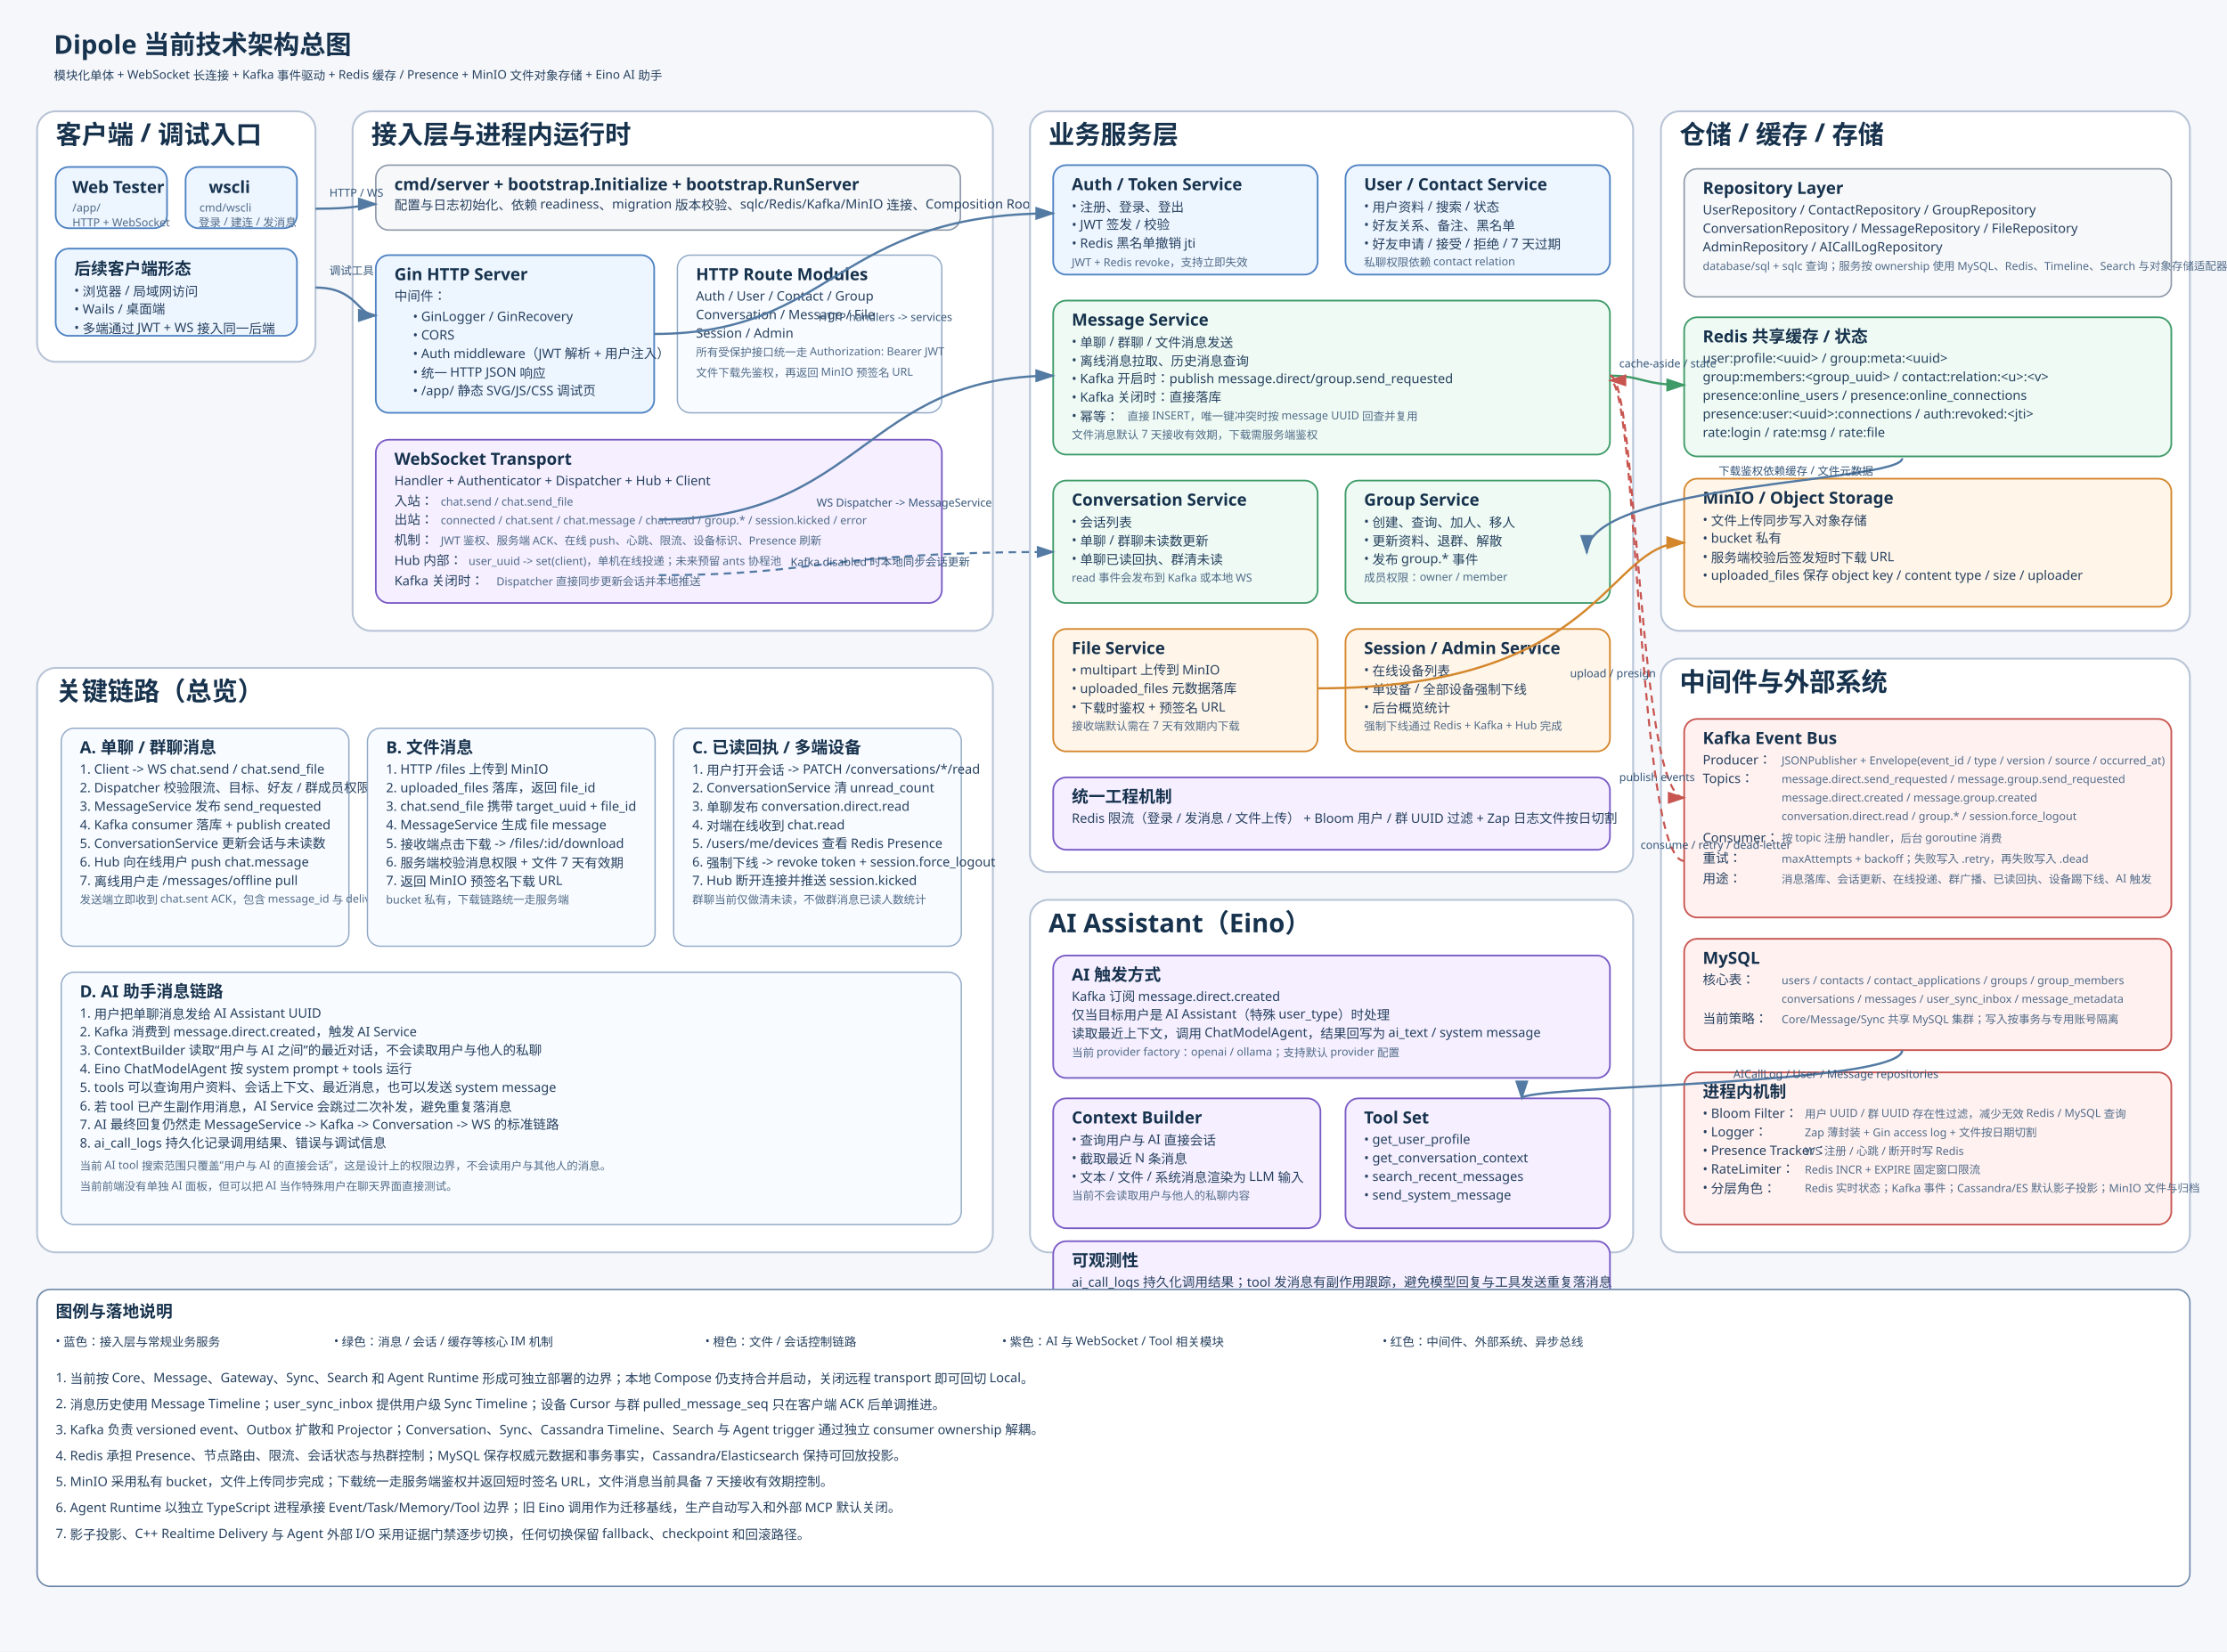
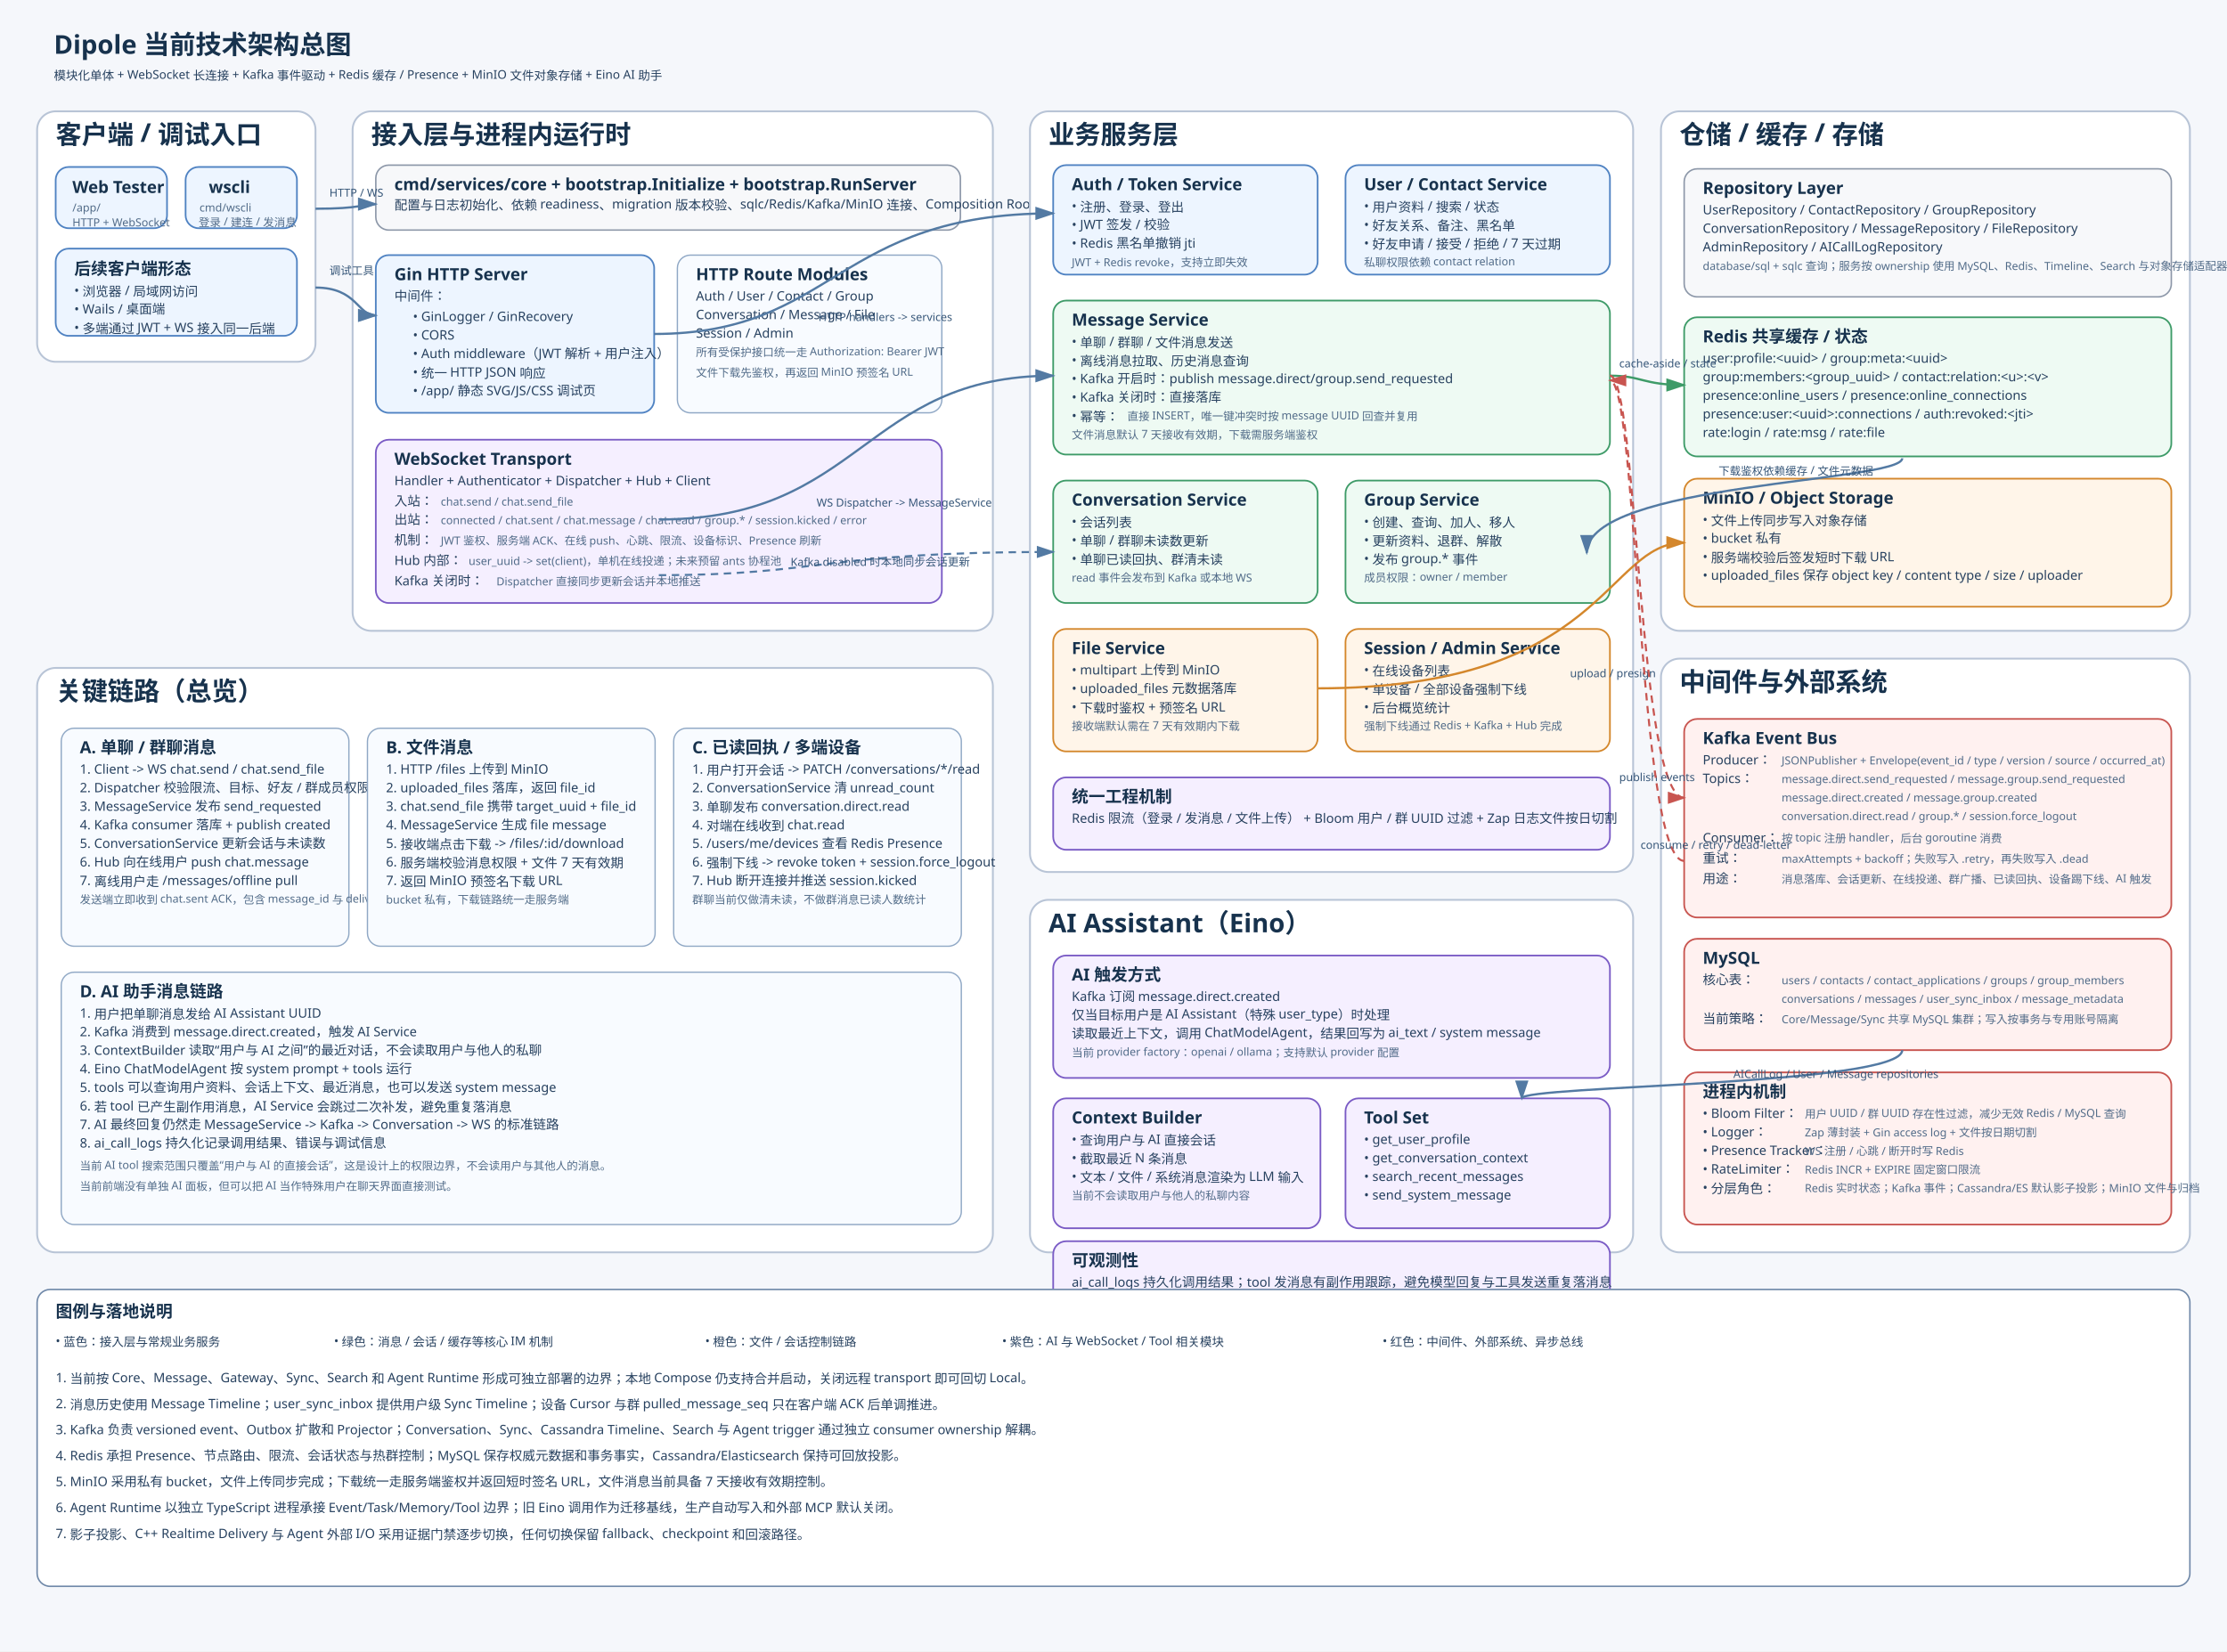
<svg xmlns="http://www.w3.org/2000/svg" width="2400" height="1780" viewBox="0 0 2400 1780" role="img" aria-labelledby="title desc">
  <defs>
    <style>
      .bg { fill: #f5f7fb; }
      .panel { fill: #ffffff; stroke: #b8c4d6; stroke-width: 2; rx: 20; ry: 20; }
      .panel-title { font: 700 28px 'IBM Plex Sans', 'Noto Sans SC', sans-serif; fill: #17324d; }
      .box { fill: #ffffff; stroke: #6f88a8; stroke-width: 1.6; rx: 14; ry: 14; }
      .box-soft { fill: #f8fbff; stroke: #90a8c5; stroke-width: 1.4; rx: 14; ry: 14; }
      .box-blue { fill: #edf5ff; stroke: #4f82c2; stroke-width: 1.8; rx: 14; ry: 14; }
      .box-green { fill: #eefaf3; stroke: #3e9b68; stroke-width: 1.8; rx: 14; ry: 14; }
      .box-orange { fill: #fff5e9; stroke: #d4872c; stroke-width: 1.8; rx: 14; ry: 14; }
      .box-purple { fill: #f5efff; stroke: #7a5bc5; stroke-width: 1.8; rx: 14; ry: 14; }
      .box-red { fill: #fff1f0; stroke: #c85550; stroke-width: 1.8; rx: 14; ry: 14; }
      .box-gray { fill: #f7f8fa; stroke: #8c97a8; stroke-width: 1.6; rx: 14; ry: 14; }
      .title { font: 700 18px 'IBM Plex Sans', 'Noto Sans SC', sans-serif; fill: #17324d; }
      .text { font: 14px 'IBM Plex Sans', 'Noto Sans SC', sans-serif; fill: #27415f; }
      .tiny { font: 12px 'IBM Plex Sans', 'Noto Sans SC', sans-serif; fill: #516b88; }
      .legend { font: 13px 'IBM Plex Sans', 'Noto Sans SC', sans-serif; fill: #27415f; }
      .arrow { stroke: #537aa3; stroke-width: 2.4; fill: none; marker-end: url(#arrowHead); }
      .arrow-dashed { stroke: #537aa3; stroke-width: 2.2; fill: none; stroke-dasharray: 8 6; marker-end: url(#arrowHead); }
      .arrow-green { stroke: #3e9b68; stroke-width: 2.4; fill: none; marker-end: url(#arrowHeadGreen); }
      .arrow-orange { stroke: #d4872c; stroke-width: 2.4; fill: none; marker-end: url(#arrowHeadOrange); }
      .arrow-red { stroke: #c85550; stroke-width: 2.2; fill: none; stroke-dasharray: 8 6; marker-end: url(#arrowHeadRed); }
      .connector-label { font: 12px 'IBM Plex Sans', 'Noto Sans SC', sans-serif; fill: #365678; }
    </style>
    <marker id="arrowHead" markerWidth="10" markerHeight="10" refX="8" refY="3" orient="auto">
      <path d="M0,0 L0,6 L9,3 z" fill="#537aa3" />
    </marker>
    <marker id="arrowHeadGreen" markerWidth="10" markerHeight="10" refX="8" refY="3" orient="auto">
      <path d="M0,0 L0,6 L9,3 z" fill="#3e9b68" />
    </marker>
    <marker id="arrowHeadOrange" markerWidth="10" markerHeight="10" refX="8" refY="3" orient="auto">
      <path d="M0,0 L0,6 L9,3 z" fill="#d4872c" />
    </marker>
    <marker id="arrowHeadRed" markerWidth="10" markerHeight="10" refX="8" refY="3" orient="auto">
      <path d="M0,0 L0,6 L9,3 z" fill="#c85550" />
    </marker>
  </defs>
  <rect class="bg" x="0" y="0" width="2400" height="1780" />
  <text x="58" y="58" class="panel-title">Dipole 当前技术架构总图</text>
  <text x="58" y="86" class="legend">模块化单体 + WebSocket 长连接 + Kafka 事件驱动 + Redis 缓存 / Presence + MinIO 文件对象存储 + Eino AI 助手</text>
  <g>
    <rect class="panel" x="40" y="120" width="300" height="270" />
    <text x="60" y="155" class="panel-title" font-size="22">客户端 / 调试入口</text>
    <rect class="box-blue" x="60" y="180" width="120" height="66" />
    <text x="78" y="208" class="title">Web Tester</text>
    <text x="78" y="228" class="tiny">/app/</text>
    <text x="78" y="244" class="tiny">HTTP + WebSocket</text>
    <rect class="box-blue" x="200" y="180" width="120" height="66" />
    <text x="225" y="208" class="title">wscli</text>
    <text x="215" y="228" class="tiny">cmd/wscli</text>
    <text x="214" y="244" class="tiny">登录 / 建连 / 发消息</text>
    <rect class="box-blue" x="60" y="268" width="260" height="94" />
    <text x="80" y="296" class="title">后续客户端形态</text>
    <text x="80" y="318" class="text">• 浏览器 / 局域网访问</text>
    <text x="80" y="338" class="text">• Wails / 桌面端</text>
    <text x="80" y="358" class="text">• 多端通过 JWT + WS 接入同一后端</text>
  </g>
  <g>
    <rect class="panel" x="380" y="120" width="690" height="560" />
    <text x="400" y="155" class="panel-title">接入层与进程内运行时</text>
    <rect class="box-gray" x="405" y="178" width="630" height="70" />
-     <text x="425" y="205" class="title">cmd/server + bootstrap.Initialize + bootstrap.RunServer</text>
+     <text x="425" y="205" class="title">cmd/services/core + bootstrap.Initialize + bootstrap.RunServer</text>
    <text x="425" y="226" class="text">配置与日志初始化、依赖 readiness、migration 版本校验、sqlc/Redis/Kafka/MinIO 连接、Composition Root 与 Bloom 过滤器预热</text>
    <rect class="box-blue" x="405" y="275" width="300" height="170" />
    <text x="425" y="302" class="title">Gin HTTP Server</text>
    <text x="425" y="324" class="text">中间件：</text>
    <text x="445" y="346" class="text">• GinLogger / GinRecovery</text>
    <text x="445" y="366" class="text">• CORS</text>
    <text x="445" y="386" class="text">• Auth middleware（JWT 解析 + 用户注入）</text>
    <text x="445" y="406" class="text">• 统一 HTTP JSON 响应</text>
    <text x="445" y="426" class="text">• /app/ 静态 SVG/JS/CSS 调试页</text>
    <rect class="box-soft" x="730" y="275" width="285" height="170" />
    <text x="750" y="302" class="title">HTTP Route Modules</text>
    <text x="750" y="324" class="text">Auth / User / Contact / Group</text>
    <text x="750" y="344" class="text">Conversation / Message / File</text>
    <text x="750" y="364" class="text">Session / Admin</text>
    <text x="750" y="384" class="tiny">所有受保护接口统一走 Authorization: Bearer JWT</text>
    <text x="750" y="406" class="tiny">文件下载先鉴权，再返回 MinIO 预签名 URL</text>
    <rect class="box-purple" x="405" y="474" width="610" height="176" />
    <text x="425" y="501" class="title">WebSocket Transport</text>
    <text x="425" y="523" class="text">Handler + Authenticator + Dispatcher + Hub + Client</text>
    <text x="425" y="545" class="text">入站：</text>
    <text x="475" y="545" class="tiny">chat.send / chat.send_file</text>
    <text x="425" y="565" class="text">出站：</text>
    <text x="475" y="565" class="tiny">connected / chat.sent / chat.message / chat.read / group.* / session.kicked / error</text>
    <text x="425" y="587" class="text">机制：</text>
    <text x="475" y="587" class="tiny">JWT 鉴权、服务端 ACK、在线 push、心跳、限流、设备标识、Presence 刷新</text>
    <text x="425" y="609" class="text">Hub 内部：</text>
    <text x="505" y="609" class="tiny">user_uuid -&gt; set(client)，单机在线投递；未来预留 ants 协程池</text>
    <text x="425" y="631" class="text">Kafka 关闭时：</text>
    <text x="535" y="631" class="tiny">Dispatcher 直接同步更新会话并本地推送</text>
  </g>
  <g>
    <rect class="panel" x="1110" y="120" width="650" height="820" />
    <text x="1130" y="155" class="panel-title">业务服务层</text>
    <rect class="box-blue" x="1135" y="178" width="285" height="118" />
    <text x="1155" y="205" class="title">Auth / Token Service</text>
    <text x="1155" y="227" class="text">• 注册、登录、登出</text>
    <text x="1155" y="247" class="text">• JWT 签发 / 校验</text>
    <text x="1155" y="267" class="text">• Redis 黑名单撤销 jti</text>
    <text x="1155" y="287" class="tiny">JWT + Redis revoke，支持立即失效</text>
    <rect class="box-blue" x="1450" y="178" width="285" height="118" />
    <text x="1470" y="205" class="title">User / Contact Service</text>
    <text x="1470" y="227" class="text">• 用户资料 / 搜索 / 状态</text>
    <text x="1470" y="247" class="text">• 好友关系、备注、黑名单</text>
    <text x="1470" y="267" class="text">• 好友申请 / 接受 / 拒绝 / 7 天过期</text>
    <text x="1470" y="287" class="tiny">私聊权限依赖 contact relation</text>
    <rect class="box-green" x="1135" y="324" width="600" height="166" />
    <text x="1155" y="351" class="title">Message Service</text>
    <text x="1155" y="373" class="text">• 单聊 / 群聊 / 文件消息发送</text>
    <text x="1155" y="393" class="text">• 离线消息拉取、历史消息查询</text>
    <text x="1155" y="413" class="text">• Kafka 开启时：publish message.direct/group.send_requested</text>
    <text x="1155" y="433" class="text">• Kafka 关闭时：直接落库</text>
    <text x="1155" y="453" class="text">• 幂等：</text>
    <text x="1215" y="453" class="tiny">直接 INSERT，唯一键冲突时按 message UUID 回查并复用</text>
    <text x="1155" y="473" class="tiny">文件消息默认 7 天接收有效期，下载需服务端鉴权</text>
    <rect class="box-green" x="1135" y="518" width="285" height="132" />
    <text x="1155" y="545" class="title">Conversation Service</text>
    <text x="1155" y="567" class="text">• 会话列表</text>
    <text x="1155" y="587" class="text">• 单聊 / 群聊未读数更新</text>
    <text x="1155" y="607" class="text">• 单聊已读回执、群清未读</text>
    <text x="1155" y="627" class="tiny">read 事件会发布到 Kafka 或本地 WS</text>
    <rect class="box-green" x="1450" y="518" width="285" height="132" />
    <text x="1470" y="545" class="title">Group Service</text>
    <text x="1470" y="567" class="text">• 创建、查询、加人、移人</text>
    <text x="1470" y="587" class="text">• 更新资料、退群、解散</text>
    <text x="1470" y="607" class="text">• 发布 group.* 事件</text>
    <text x="1470" y="627" class="tiny">成员权限：owner / member</text>
    <rect class="box-orange" x="1135" y="678" width="285" height="132" />
    <text x="1155" y="705" class="title">File Service</text>
    <text x="1155" y="727" class="text">• multipart 上传到 MinIO</text>
    <text x="1155" y="747" class="text">• uploaded_files 元数据落库</text>
    <text x="1155" y="767" class="text">• 下载时鉴权 + 预签名 URL</text>
    <text x="1155" y="787" class="tiny">接收端默认需在 7 天有效期内下载</text>
    <rect class="box-orange" x="1450" y="678" width="285" height="132" />
    <text x="1470" y="705" class="title">Session / Admin Service</text>
    <text x="1470" y="727" class="text">• 在线设备列表</text>
    <text x="1470" y="747" class="text">• 单设备 / 全部设备强制下线</text>
    <text x="1470" y="767" class="text">• 后台概览统计</text>
    <text x="1470" y="787" class="tiny">强制下线通过 Redis + Kafka + Hub 完成</text>
    <rect class="box-purple" x="1135" y="838" width="600" height="78" />
    <text x="1155" y="865" class="title">统一工程机制</text>
    <text x="1155" y="887" class="text">Redis 限流（登录 / 发消息 / 文件上传） + Bloom 用户 / 群 UUID 过滤 + Zap 日志文件按日切割</text>
  </g>
  <g>
    <rect class="panel" x="1110" y="970" width="650" height="380" />
    <text x="1130" y="1005" class="panel-title">AI Assistant（Eino）</text>
    <rect class="box-purple" x="1135" y="1030" width="600" height="132" />
    <text x="1155" y="1057" class="title">AI 触发方式</text>
    <text x="1155" y="1079" class="text">Kafka 订阅 message.direct.created</text>
    <text x="1155" y="1099" class="text">仅当目标用户是 AI Assistant（特殊 user_type）时处理</text>
    <text x="1155" y="1119" class="text">读取最近上下文，调用 ChatModelAgent，结果回写为 ai_text / system message</text>
    <text x="1155" y="1139" class="tiny">当前 provider factory：openai / ollama；支持默认 provider 配置</text>
    <rect class="box-purple" x="1135" y="1184" width="288" height="140" />
    <text x="1155" y="1211" class="title">Context Builder</text>
    <text x="1155" y="1233" class="text">• 查询用户与 AI 直接会话</text>
    <text x="1155" y="1253" class="text">• 截取最近 N 条消息</text>
    <text x="1155" y="1273" class="text">• 文本 / 文件 / 系统消息渲染为 LLM 输入</text>
    <text x="1155" y="1293" class="tiny">当前不会读取用户与他人的私聊内容</text>
    <rect class="box-purple" x="1450" y="1184" width="285" height="140" />
    <text x="1470" y="1211" class="title">Tool Set</text>
    <text x="1470" y="1233" class="text">• get_user_profile</text>
    <text x="1470" y="1253" class="text">• get_conversation_context</text>
    <text x="1470" y="1273" class="text">• search_recent_messages</text>
    <text x="1470" y="1293" class="text">• send_system_message</text>
    <rect class="box-purple" x="1135" y="1338" width="600" height="72" />
    <text x="1155" y="1365" class="title">可观测性</text>
    <text x="1155" y="1387" class="text">ai_call_logs 持久化调用结果；tool 发消息有副作用跟踪，避免模型回复与工具发送重复落消息</text>
  </g>
  <g>
    <rect class="panel" x="1790" y="120" width="570" height="560" />
    <text x="1810" y="155" class="panel-title">仓储 / 缓存 / 存储</text>
    <rect class="box-gray" x="1815" y="182" width="525" height="138" />
    <text x="1835" y="209" class="title">Repository Layer</text>
    <text x="1835" y="231" class="text">UserRepository / ContactRepository / GroupRepository</text>
    <text x="1835" y="251" class="text">ConversationRepository / MessageRepository / FileRepository</text>
    <text x="1835" y="271" class="text">AdminRepository / AICallLogRepository</text>
    <text x="1835" y="291" class="tiny">database/sql + sqlc 查询；服务按 ownership 使用 MySQL、Redis、Timeline、Search 与对象存储适配器</text>
    <rect class="box-green" x="1815" y="342" width="525" height="150" />
    <text x="1835" y="369" class="title">Redis 共享缓存 / 状态</text>
    <text x="1835" y="391" class="text">user:profile:&lt;uuid&gt; / group:meta:&lt;uuid&gt;</text>
    <text x="1835" y="411" class="text">group:members:&lt;group_uuid&gt; / contact:relation:&lt;u&gt;:&lt;v&gt;</text>
    <text x="1835" y="431" class="text">presence:online_users / presence:online_connections</text>
    <text x="1835" y="451" class="text">presence:user:&lt;uuid&gt;:connections / auth:revoked:&lt;jti&gt;</text>
    <text x="1835" y="471" class="text">rate:login / rate:msg / rate:file</text>
    <rect class="box-orange" x="1815" y="516" width="525" height="138" />
    <text x="1835" y="543" class="title">MinIO / Object Storage</text>
    <text x="1835" y="565" class="text">• 文件上传同步写入对象存储</text>
    <text x="1835" y="585" class="text">• bucket 私有</text>
    <text x="1835" y="605" class="text">• 服务端校验后签发短时下载 URL</text>
    <text x="1835" y="625" class="text">• uploaded_files 保存 object key / content type / size / uploader</text>
  </g>
  <g>
    <rect class="panel" x="1790" y="710" width="570" height="640" />
    <text x="1810" y="745" class="panel-title">中间件与外部系统</text>
    <rect class="box-red" x="1815" y="775" width="525" height="214" />
    <text x="1835" y="802" class="title">Kafka Event Bus</text>
    <text x="1835" y="824" class="text">Producer：</text>
    <text x="1920" y="824" class="tiny">JSONPublisher + Envelope(event_id / type / version / source / occurred_at)</text>
    <text x="1835" y="844" class="text">Topics：</text>
    <text x="1920" y="844" class="tiny">message.direct.send_requested / message.group.send_requested</text>
    <text x="1920" y="864" class="tiny">message.direct.created / message.group.created</text>
    <text x="1920" y="884" class="tiny">conversation.direct.read / group.* / session.force_logout</text>
    <text x="1835" y="908" class="text">Consumer：</text>
    <text x="1920" y="908" class="tiny">按 topic 注册 handler，后台 goroutine 消费</text>
    <text x="1835" y="930" class="text">重试：</text>
    <text x="1920" y="930" class="tiny">maxAttempts + backoff；失败写入 .retry，再失败写入 .dead</text>
    <text x="1835" y="952" class="text">用途：</text>
    <text x="1920" y="952" class="tiny">消息落库、会话更新、在线投递、群广播、已读回执、设备踢下线、AI 触发</text>
    <rect class="box-red" x="1815" y="1012" width="525" height="120" />
    <text x="1835" y="1039" class="title">MySQL</text>
    <text x="1835" y="1061" class="text">核心表：</text>
    <text x="1920" y="1061" class="tiny">users / contacts / contact_applications / groups / group_members</text>
    <text x="1920" y="1081" class="tiny">conversations / messages / user_sync_inbox / message_metadata</text>
    <text x="1835" y="1103" class="text">当前策略：</text>
    <text x="1920" y="1103" class="tiny">Core/Message/Sync 共享 MySQL 集群；写入按事务与专用账号隔离</text>
    <rect class="box-red" x="1815" y="1156" width="525" height="164" />
    <text x="1835" y="1183" class="title">进程内机制</text>
    <text x="1835" y="1205" class="text">• Bloom Filter：</text>
    <text x="1945" y="1205" class="tiny">用户 UUID / 群 UUID 存在性过滤，减少无效 Redis / MySQL 查询</text>
    <text x="1835" y="1225" class="text">• Logger：</text>
    <text x="1945" y="1225" class="tiny">Zap 薄封装 + Gin access log + 文件按日期切割</text>
    <text x="1835" y="1245" class="text">• Presence Tracker：</text>
    <text x="1945" y="1245" class="tiny">WS 注册 / 心跳 / 断开时写 Redis</text>
    <text x="1835" y="1265" class="text">• RateLimiter：</text>
    <text x="1945" y="1265" class="tiny">Redis INCR + EXPIRE 固定窗口限流</text>
    <text x="1835" y="1285" class="text">• 分层角色：</text>
    <text x="1945" y="1285" class="tiny">Redis 实时状态；Kafka 事件；Cassandra/ES 默认影子投影；MinIO 文件与归档</text>
  </g>
  <g>
    <rect class="panel" x="40" y="720" width="1030" height="630" />
    <text x="60" y="755" class="panel-title">关键链路（总览）</text>
    <rect class="box-soft" x="66" y="785" width="310" height="235" />
    <text x="86" y="812" class="title">A. 单聊 / 群聊消息</text>
    <text x="86" y="834" class="text">1. Client -&gt; WS chat.send / chat.send_file</text>
    <text x="86" y="854" class="text">2. Dispatcher 校验限流、目标、好友 / 群成员权限</text>
    <text x="86" y="874" class="text">3. MessageService 发布 send_requested</text>
    <text x="86" y="894" class="text">4. Kafka consumer 落库 + publish created</text>
    <text x="86" y="914" class="text">5. ConversationService 更新会话与未读数</text>
    <text x="86" y="934" class="text">6. Hub 向在线用户 push chat.message</text>
    <text x="86" y="954" class="text">7. 离线用户走 /messages/offline pull</text>
    <text x="86" y="974" class="tiny">发送端立即收到 chat.sent ACK，包含 message_id 与 delivered 标志</text>
    <rect class="box-soft" x="396" y="785" width="310" height="235" />
    <text x="416" y="812" class="title">B. 文件消息</text>
    <text x="416" y="834" class="text">1. HTTP /files 上传到 MinIO</text>
    <text x="416" y="854" class="text">2. uploaded_files 落库，返回 file_id</text>
    <text x="416" y="874" class="text">3. chat.send_file 携带 target_uuid + file_id</text>
    <text x="416" y="894" class="text">4. MessageService 生成 file message</text>
    <text x="416" y="914" class="text">5. 接收端点击下载 -&gt; /files/:id/download</text>
    <text x="416" y="934" class="text">6. 服务端校验消息权限 + 文件 7 天有效期</text>
    <text x="416" y="954" class="text">7. 返回 MinIO 预签名下载 URL</text>
    <text x="416" y="974" class="tiny">bucket 私有，下载链路统一走服务端</text>
    <rect class="box-soft" x="726" y="785" width="310" height="235" />
    <text x="746" y="812" class="title">C. 已读回执 / 多端设备</text>
    <text x="746" y="834" class="text">1. 用户打开会话 -&gt; PATCH /conversations/*/read</text>
    <text x="746" y="854" class="text">2. ConversationService 清 unread_count</text>
    <text x="746" y="874" class="text">3. 单聊发布 conversation.direct.read</text>
    <text x="746" y="894" class="text">4. 对端在线收到 chat.read</text>
    <text x="746" y="914" class="text">5. /users/me/devices 查看 Redis Presence</text>
    <text x="746" y="934" class="text">6. 强制下线 -&gt; revoke token + session.force_logout</text>
    <text x="746" y="954" class="text">7. Hub 断开连接并推送 session.kicked</text>
    <text x="746" y="974" class="tiny">群聊当前仅做清未读，不做群消息已读人数统计</text>
    <rect class="box-soft" x="66" y="1048" width="970" height="272" />
    <text x="86" y="1075" class="title">D. AI 助手消息链路</text>
    <text x="86" y="1097" class="text">1. 用户把单聊消息发给 AI Assistant UUID</text>
    <text x="86" y="1117" class="text">2. Kafka 消费到 message.direct.created，触发 AI Service</text>
    <text x="86" y="1137" class="text">3. ContextBuilder 读取“用户与 AI 之间”的最近对话，不会读取用户与他人的私聊</text>
    <text x="86" y="1157" class="text">4. Eino ChatModelAgent 按 system prompt + tools 运行</text>
    <text x="86" y="1177" class="text">5. tools 可以查询用户资料、会话上下文、最近消息，也可以发送 system message</text>
    <text x="86" y="1197" class="text">6. 若 tool 已产生副作用消息，AI Service 会跳过二次补发，避免重复落消息</text>
    <text x="86" y="1217" class="text">7. AI 最终回复仍然走 MessageService -&gt; Kafka -&gt; Conversation -&gt; WS 的标准链路</text>
    <text x="86" y="1237" class="text">8. ai_call_logs 持久化记录调用结果、错误与调试信息</text>
    <text x="86" y="1261" class="tiny">当前 AI tool 搜索范围只覆盖“用户与 AI 的直接会话”，这是设计上的权限边界，不会读用户与其他人的消息。</text>
    <text x="86" y="1283" class="tiny">当前前端没有单独 AI 面板，但可以把 AI 当作特殊用户在聊天界面直接测试。</text>
  </g>
  <g>
    <path class="arrow" d="M340 225 C390 225, 390 220, 405 220" />
    <text x="355" y="212" class="connector-label">HTTP / WS</text>
    <path class="arrow" d="M340 310 C385 310, 385 340, 405 340" />
    <text x="355" y="296" class="connector-label">调试工具</text>
    <path class="arrow" d="M705 360 C900 360, 900 230, 1135 230" />
    <text x="882" y="346" class="connector-label">HTTP handlers -&gt; services</text>
    <path class="arrow" d="M710 560 C930 560, 930 405, 1135 405" />
    <text x="880" y="546" class="connector-label">WS Dispatcher -&gt; MessageService</text>
    <path class="arrow-dashed" d="M710 620 C885 620, 885 595, 1135 595" />
    <text x="852" y="610" class="connector-label">Kafka disabled 时本地同步会话更新</text>
    <path class="arrow-green" d="M1735 405 C1770 405, 1770 415, 1815 415" />
    <text x="1745" y="396" class="connector-label">cache-aside / state</text>
    <path class="arrow-orange" d="M1420 742 C1730 742, 1730 585, 1815 585" />
    <text x="1692" y="730" class="connector-label">upload / presign</text>
    <path class="arrow-red" d="M1735 405 C1765 405, 1765 860, 1815 860" />
    <text x="1745" y="842" class="connector-label">publish events</text>
    <path class="arrow-red" d="M1815 928 C1765 928, 1765 410, 1735 410" />
    <text x="1768" y="915" class="connector-label">consume / retry / dead-letter</text>
    <path class="arrow" d="M2050 1132 C2050 1170, 1640 1170, 1640 1184" />
    <text x="1868" y="1162" class="connector-label">AICallLog / User / Message repositories</text>
    <path class="arrow" d="M2050 494 C2050 520, 1710 520, 1710 596" />
    <text x="1852" y="512" class="connector-label">下载鉴权依赖缓存 / 文件元数据</text>
  </g>
  <g>
    <rect class="box" x="40" y="1390" width="2320" height="320" />
    <text x="60" y="1420" class="title">图例与落地说明</text>
    <text x="60" y="1450" class="legend">• 蓝色：接入层与常规业务服务</text>
    <text x="360" y="1450" class="legend">• 绿色：消息 / 会话 / 缓存等核心 IM 机制</text>
    <text x="760" y="1450" class="legend">• 橙色：文件 / 会话控制链路</text>
    <text x="1080" y="1450" class="legend">• 紫色：AI 与 WebSocket / Tool 相关模块</text>
    <text x="1490" y="1450" class="legend">• 红色：中间件、外部系统、异步总线</text>
    <text x="60" y="1490" class="text">1. 当前按 Core、Message、Gateway、Sync、Search 和 Agent Runtime 形成可独立部署的边界；本地 Compose 仍支持合并启动，关闭远程 transport 即可回切 Local。</text>
    <text x="60" y="1518" class="text">2. 消息历史使用 Message Timeline；user_sync_inbox 提供用户级 Sync Timeline；设备 Cursor 与群 pulled_message_seq 只在客户端 ACK 后单调推进。</text>
    <text x="60" y="1546" class="text">3. Kafka 负责 versioned event、Outbox 扩散和 Projector；Conversation、Sync、Cassandra Timeline、Search 与 Agent trigger 通过独立 consumer ownership 解耦。</text>
    <text x="60" y="1574" class="text">4. Redis 承担 Presence、节点路由、限流、会话状态与热群控制；MySQL 保存权威元数据和事务事实，Cassandra/Elasticsearch 保持可回放投影。</text>
    <text x="60" y="1602" class="text">5. MinIO 采用私有 bucket，文件上传同步完成；下载统一走服务端鉴权并返回短时签名 URL，文件消息当前具备 7 天接收有效期控制。</text>
    <text x="60" y="1630" class="text">6. Agent Runtime 以独立 TypeScript 进程承接 Event/Task/Memory/Tool 边界；旧 Eino 调用作为迁移基线，生产自动写入和外部 MCP 默认关闭。</text>
    <text x="60" y="1658" class="text">7. 影子投影、C++ Realtime Delivery 与 Agent 外部 I/O 采用证据门禁逐步切换，任何切换保留 fallback、checkpoint 和回滚路径。</text>
  </g>
</svg>
